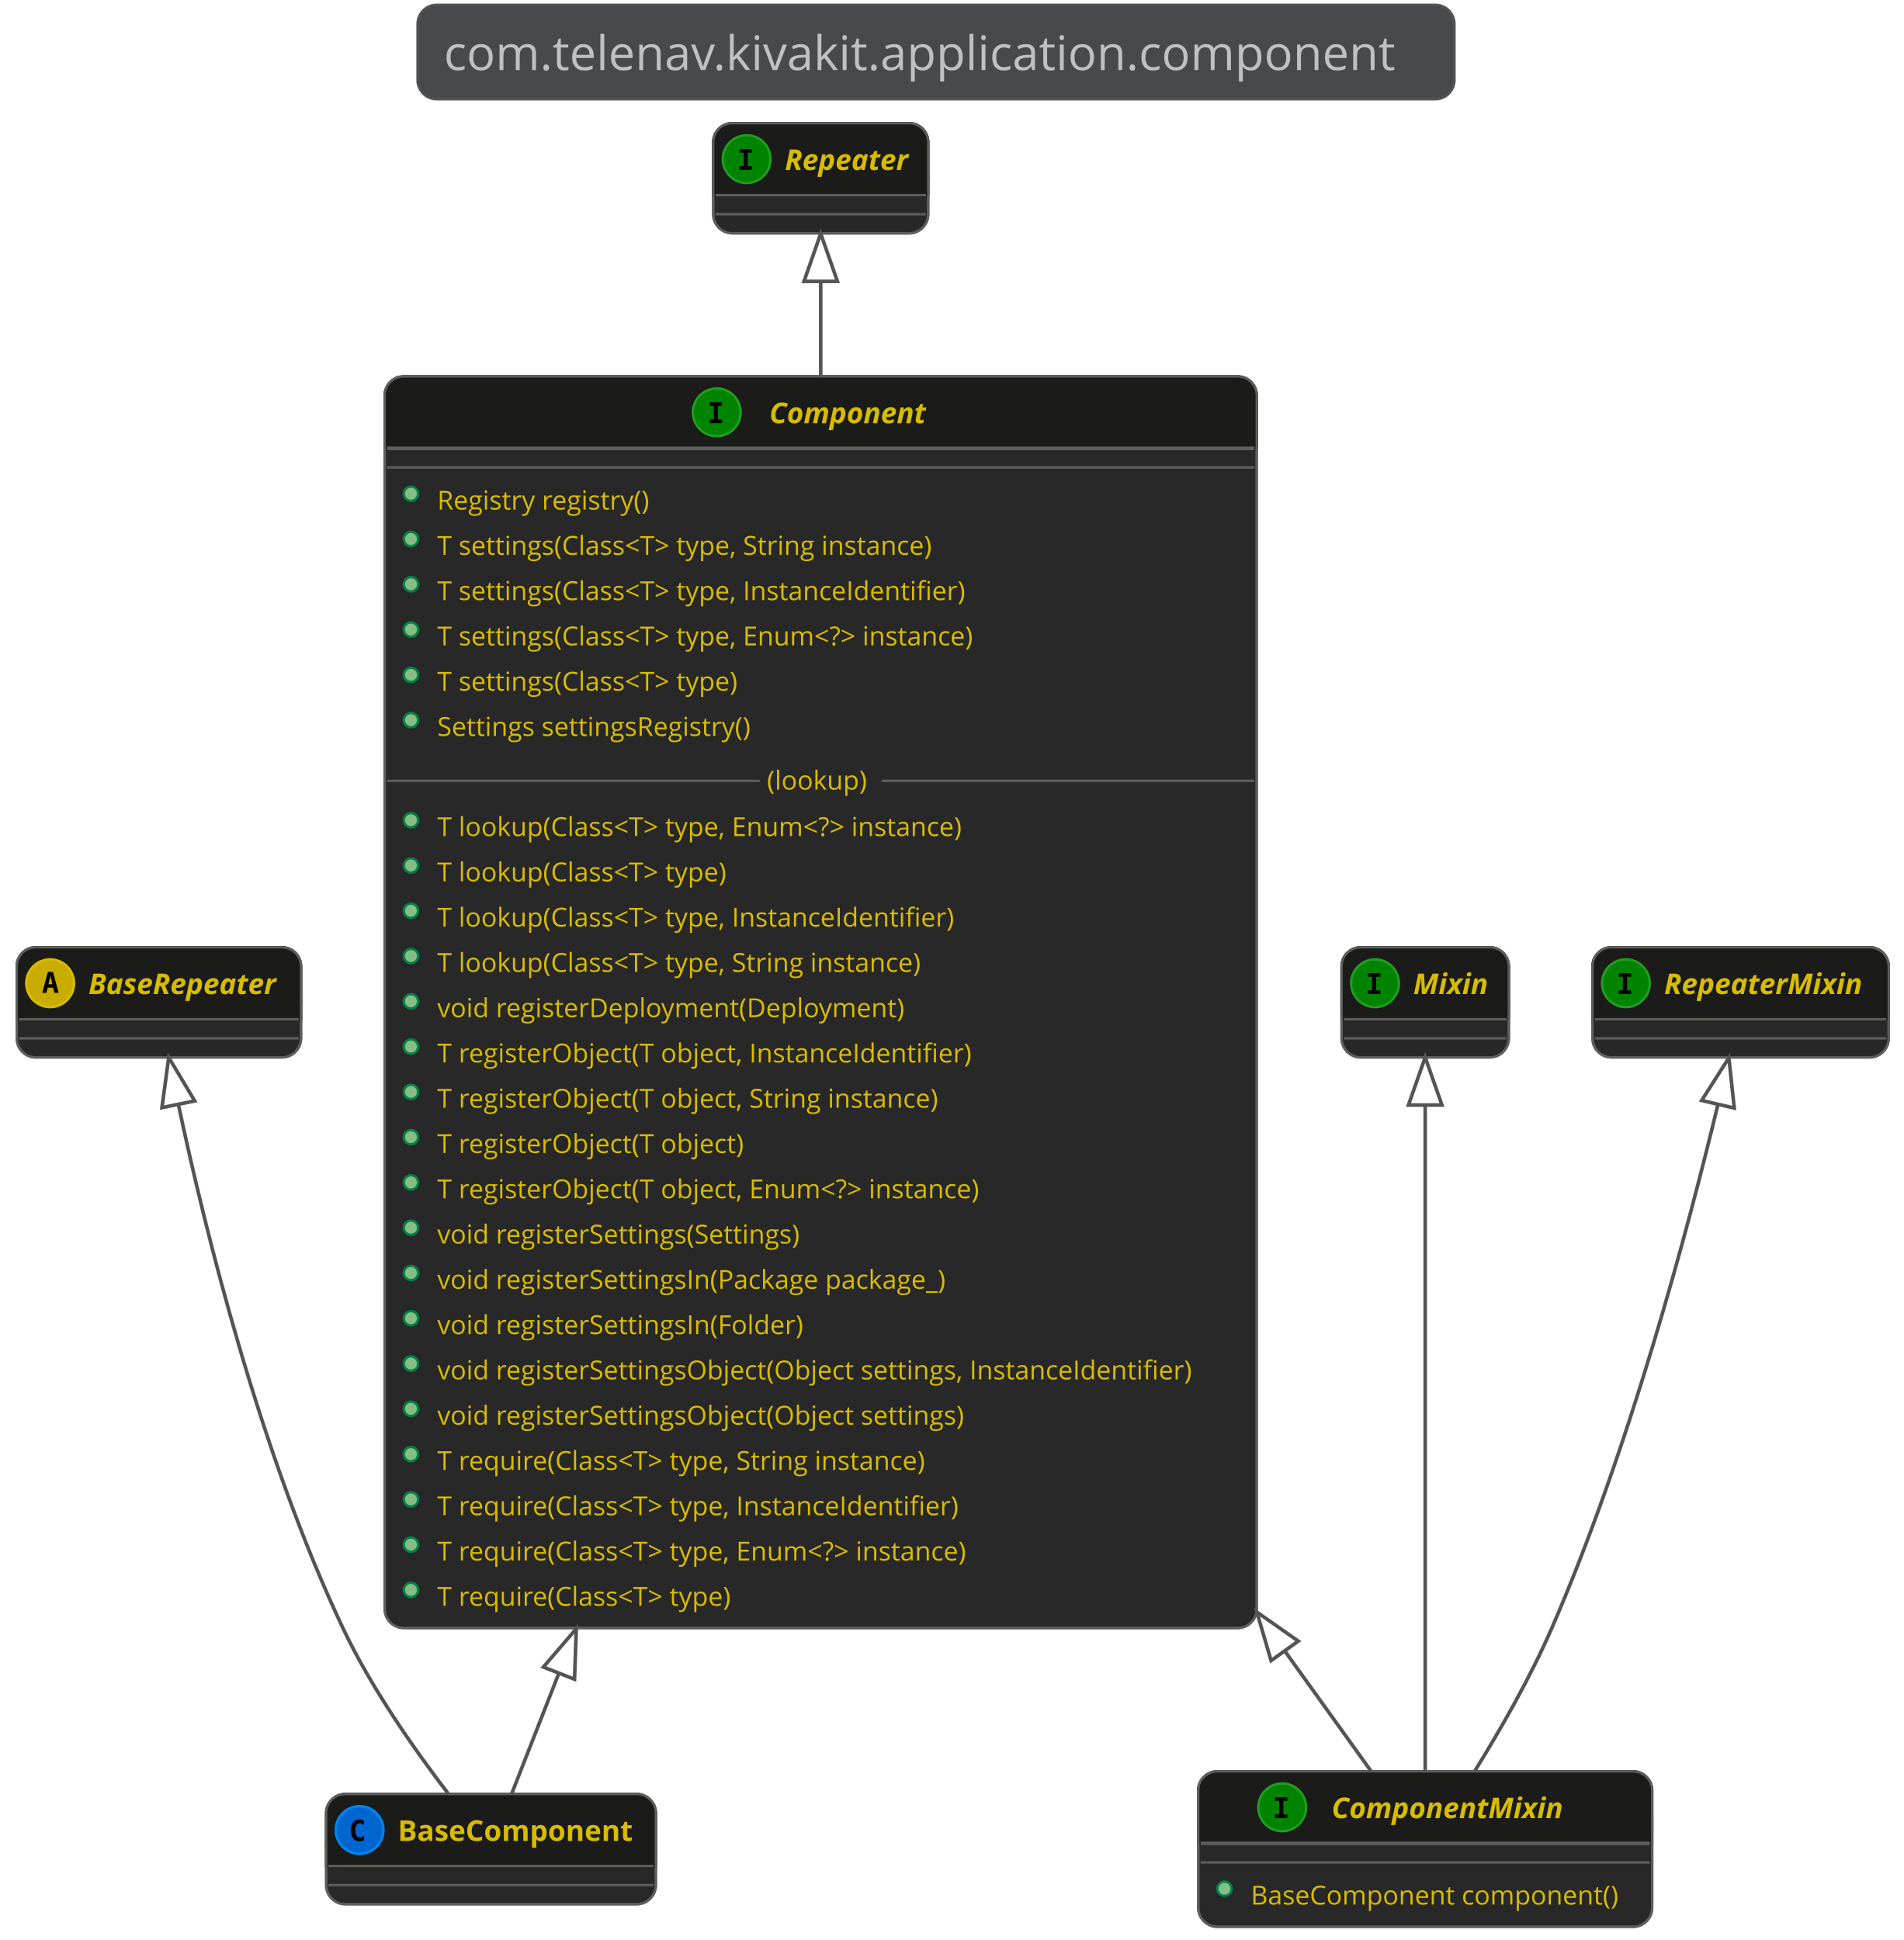
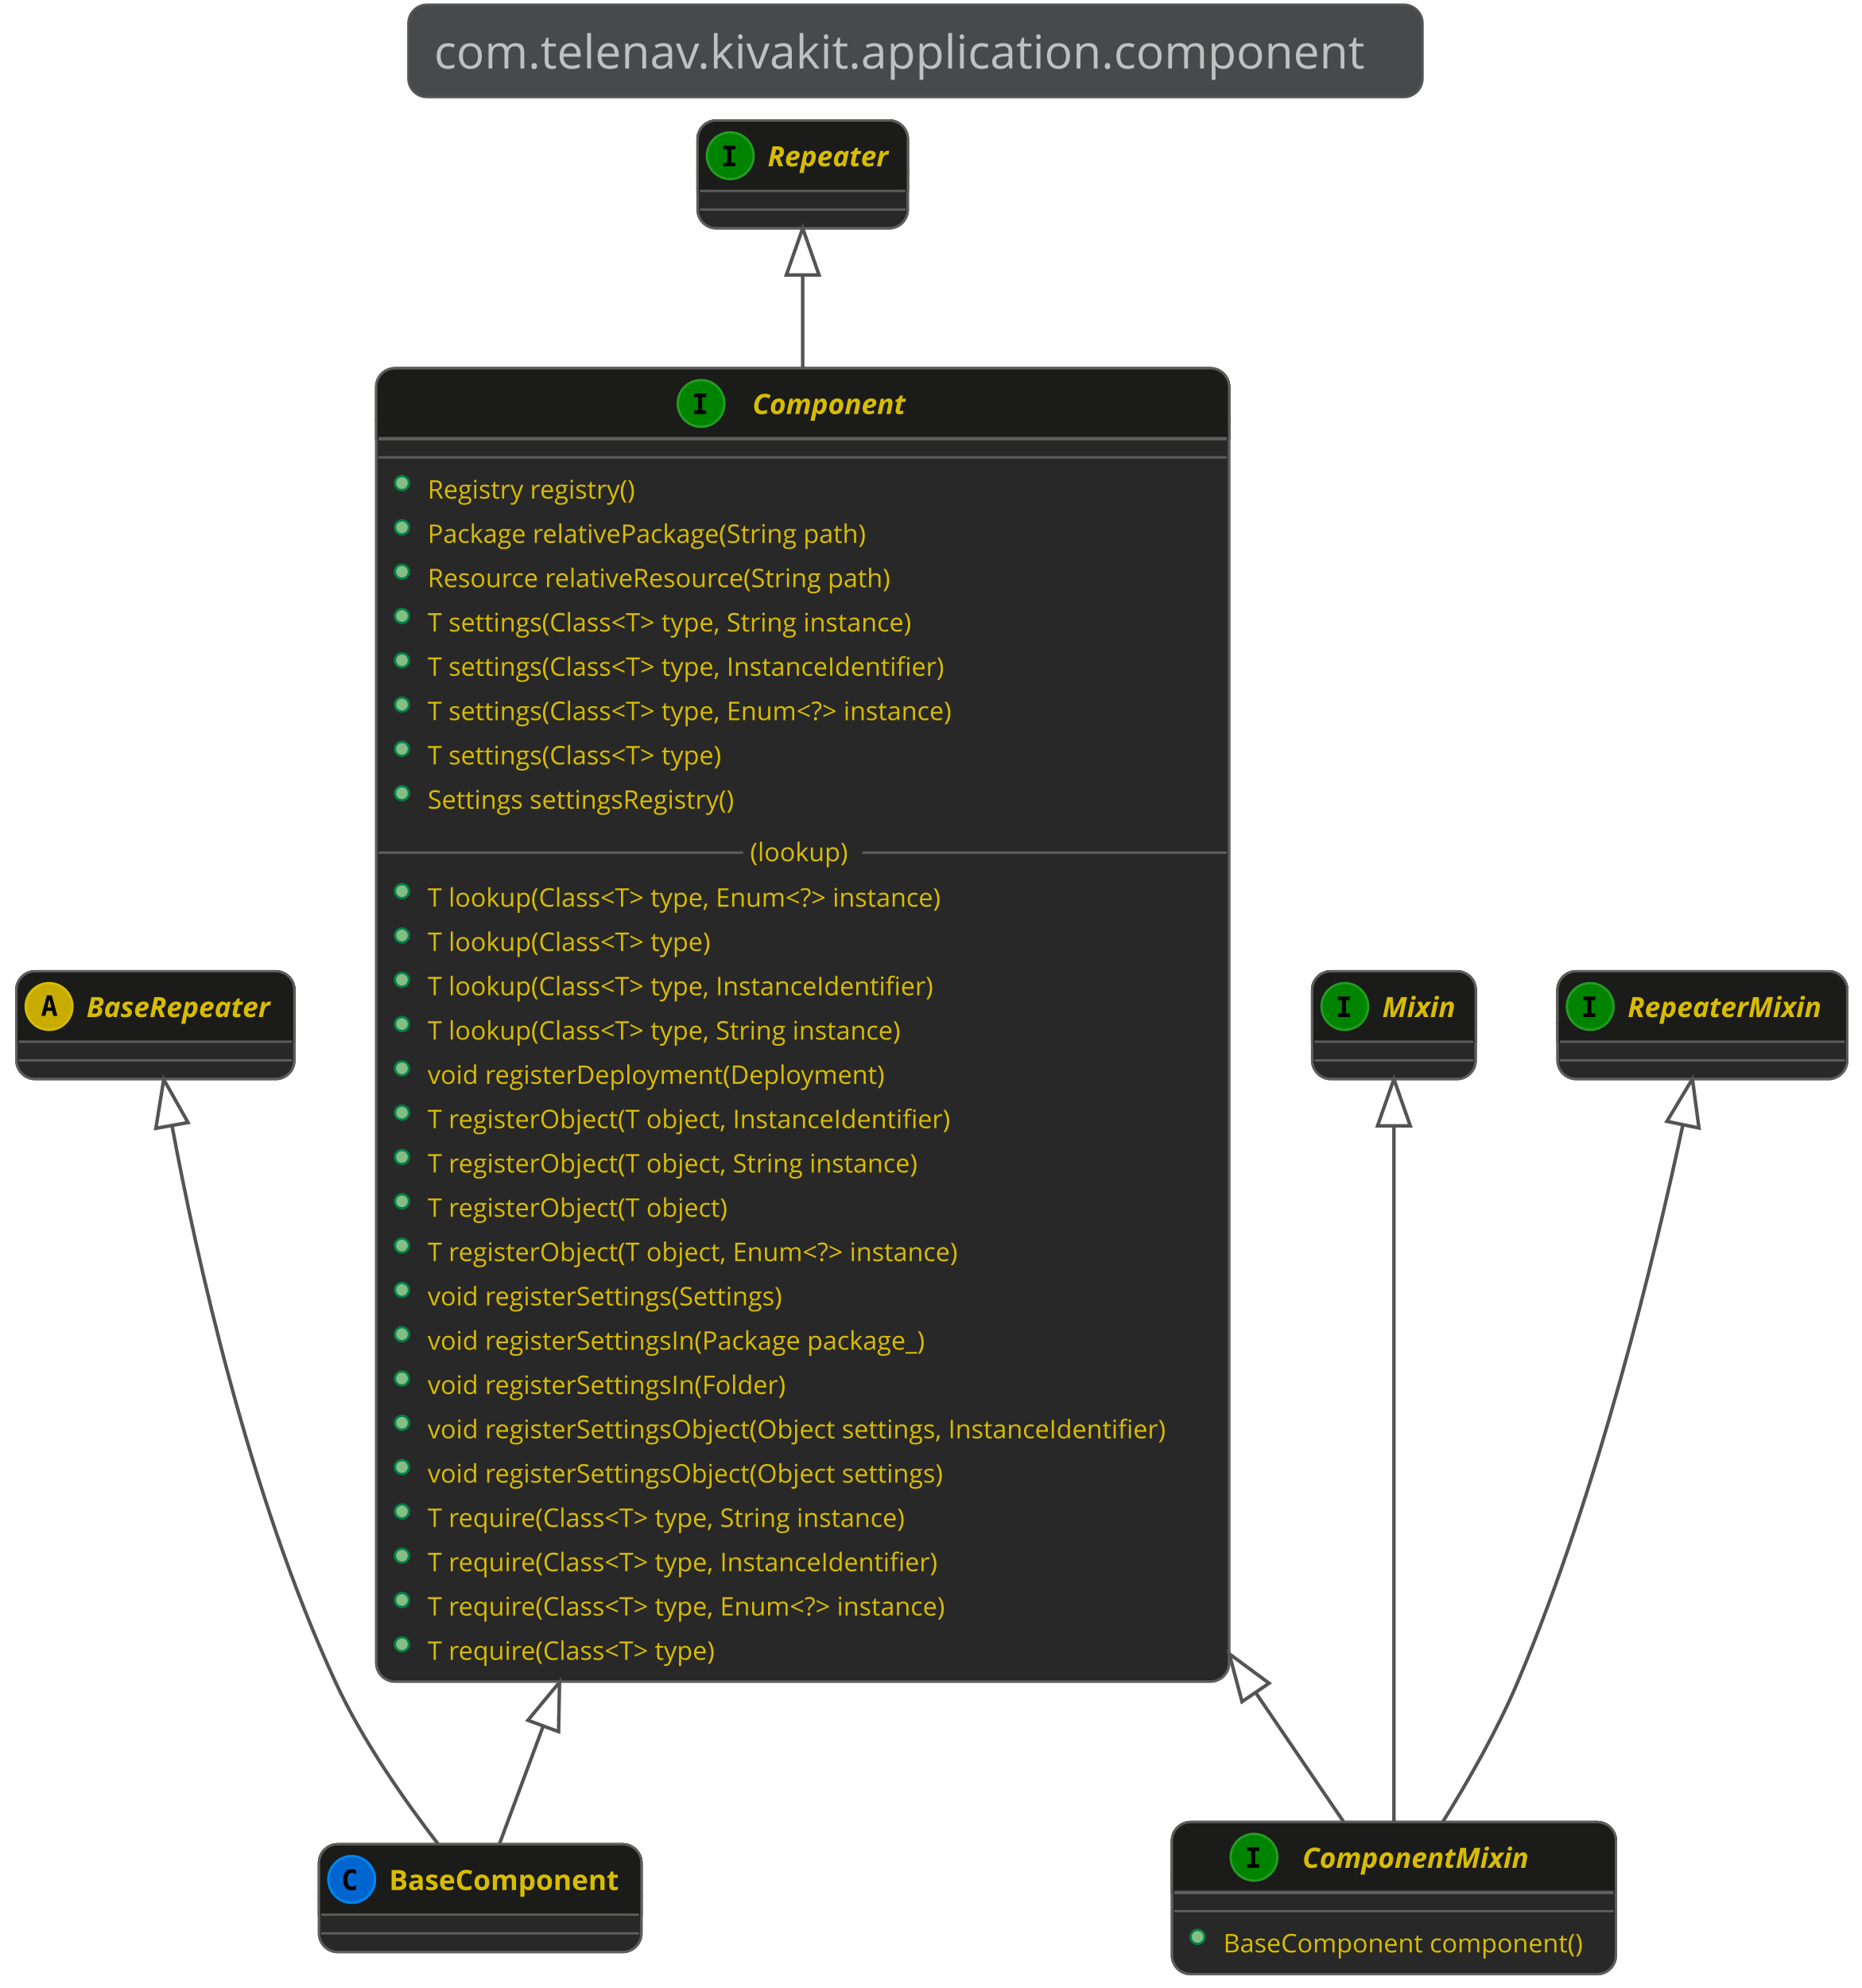
- <svg xmlns="http://www.w3.org/2000/svg" contentScriptType="application/ecmascript" contentStyleType="text/css" height="846.875px" preserveAspectRatio="none" style="width:830px;height:846px;background:#333333;" version="1.1" viewBox="0 0 830 846" width="830.208px" zoomAndPan="magnify">
+ <svg xmlns="http://www.w3.org/2000/svg" contentScriptType="application/ecmascript" contentStyleType="text/css" height="886.458px" preserveAspectRatio="none" style="width:830px;height:886px;background:#333333;" version="1.1" viewBox="0 0 830 886" width="830.208px" zoomAndPan="magnify">
  <defs />
  <g>
    <rect fill="#48494B" height="41.203" rx="8.333" ry="8.333" style="stroke:#545454;stroke-width:1.042;" width="452.083" x="182.031" y="2.083" />
    <text fill="#C0C0C0" font-family="Open Sans,Avenir,Nunito,Arial,Helvetica,SansSerif" font-size="20.833" lengthAdjust="spacing" textLength="429.167" x="193.49" y="30.558">com.telenav.kivakit.application.component</text>
-     <rect codeLine="6" fill="#282828" height="48.055" id="BaseRepeater" rx="8.333" ry="8.333" style="stroke:#5E5E5E;stroke-width:1.042;" width="123.958" x="7.292" y="413.078" />
-     <rect fill="#1B1B1A" height="31.388" rx="8.333" ry="8.333" style="stroke:#1B1B1A;stroke-width:1.042;" width="123.958" x="7.292" y="413.078" />
-     <rect fill="#1B1B1A" height="8.333" style="stroke:#1B1B1A;stroke-width:1.042;" width="123.958" x="7.292" y="436.133" />
-     <rect codeLine="6" fill="none" height="48.055" id="BaseRepeater" rx="8.333" ry="8.333" style="stroke:#5E5E5E;stroke-width:1.042;" width="123.958" x="7.292" y="413.078" />
-     <ellipse cx="21.875" cy="428.772" fill="#C8AC00" rx="10.417" ry="10.417" style="stroke:#D8BC00;stroke-width:1.042;" />
-     <path d="M21.989,425.474 L21.14,429.203 L22.843,429.203 Z M20.89,423.826 L23.094,423.826 L25.553,432.939 L23.753,432.939 L23.191,430.686 L20.78,430.686 L20.231,432.939 L18.431,432.939 Z " fill="#000000" />
-     <text fill="#D8BC00" font-family="Open Sans,Avenir,Nunito,Arial,Helvetica,SansSerif" font-size="12.5" font-style="italic" font-weight="bold" lengthAdjust="spacing" textLength="86.458" x="38.542" y="433.496">BaseRepeater</text>
-     <line style="stroke:#5E5E5E;stroke-width:1.042;" x1="8.333" x2="130.208" y1="444.466" y2="444.466" />
-     <line style="stroke:#5E5E5E;stroke-width:1.042;" x1="8.333" x2="130.208" y1="452.8" y2="452.8" />
-     <rect codeLine="48" fill="#282828" height="545.843" id="Component" rx="8.333" ry="8.333" style="stroke:#5E5E5E;stroke-width:1.042;" width="380.208" x="167.708" y="164.119" />
+     <rect codeLine="6" fill="#282828" height="48.055" id="BaseRepeater" rx="8.333" ry="8.333" style="stroke:#5E5E5E;stroke-width:1.042;" width="123.958" x="7.292" y="432.87" />
+     <rect fill="#1B1B1A" height="31.388" rx="8.333" ry="8.333" style="stroke:#1B1B1A;stroke-width:1.042;" width="123.958" x="7.292" y="432.87" />
+     <rect fill="#1B1B1A" height="8.333" style="stroke:#1B1B1A;stroke-width:1.042;" width="123.958" x="7.292" y="455.925" />
+     <rect codeLine="6" fill="none" height="48.055" id="BaseRepeater" rx="8.333" ry="8.333" style="stroke:#5E5E5E;stroke-width:1.042;" width="123.958" x="7.292" y="432.87" />
+     <ellipse cx="21.875" cy="448.564" fill="#C8AC00" rx="10.417" ry="10.417" style="stroke:#D8BC00;stroke-width:1.042;" />
+     <path d="M21.989,445.266 L21.14,448.995 L22.843,448.995 Z M20.89,443.618 L23.094,443.618 L25.553,452.73 L23.753,452.73 L23.191,450.478 L20.78,450.478 L20.231,452.73 L18.431,452.73 Z " fill="#000000" />
+     <text fill="#D8BC00" font-family="Open Sans,Avenir,Nunito,Arial,Helvetica,SansSerif" font-size="12.5" font-style="italic" font-weight="bold" lengthAdjust="spacing" textLength="86.458" x="38.542" y="453.288">BaseRepeater</text>
+     <line style="stroke:#5E5E5E;stroke-width:1.042;" x1="8.333" x2="130.208" y1="464.258" y2="464.258" />
+     <line style="stroke:#5E5E5E;stroke-width:1.042;" x1="8.333" x2="130.208" y1="472.591" y2="472.591" />
+     <rect codeLine="50" fill="#282828" height="585.333" id="Component" rx="8.333" ry="8.333" style="stroke:#5E5E5E;stroke-width:1.042;" width="380.208" x="167.708" y="164.119" />
    <rect fill="#1B1B1A" height="31.388" rx="8.333" ry="8.333" style="stroke:#1B1B1A;stroke-width:1.042;" width="380.208" x="167.708" y="164.119" />
    <rect fill="#1B1B1A" height="8.333" style="stroke:#1B1B1A;stroke-width:1.042;" width="380.208" x="167.708" y="187.174" />
-     <rect codeLine="48" fill="none" height="545.843" id="Component" rx="8.333" ry="8.333" style="stroke:#5E5E5E;stroke-width:1.042;" width="380.208" x="167.708" y="164.119" />
+     <rect codeLine="50" fill="none" height="585.333" id="Component" rx="8.333" ry="8.333" style="stroke:#5E5E5E;stroke-width:1.042;" width="380.208" x="167.708" y="164.119" />
    <ellipse cx="312.5" cy="179.814" fill="#008400" rx="10.417" ry="10.417" style="stroke:#239C23;stroke-width:1.042;" />
    <path d="M309.383,176.976 L309.383,175.389 L314.809,175.389 L314.809,176.976 L312.996,176.976 L312.996,182.914 L314.809,182.914 L314.809,184.501 L309.383,184.501 L309.383,182.914 L311.196,182.914 L311.196,176.976 Z " fill="#000000" />
    <text fill="#D8BC00" font-family="Open Sans,Avenir,Nunito,Arial,Helvetica,SansSerif" font-size="12.5" font-style="italic" font-weight="bold" lengthAdjust="spacing" textLength="76.042" x="335.417" y="184.538">Component</text>
    <line style="stroke:#5E5E5E;stroke-width:1.562;" x1="168.75" x2="546.875" y1="195.508" y2="195.508" />
    <line style="stroke:#5E5E5E;stroke-width:1.042;" x1="168.75" x2="546.875" y1="203.841" y2="203.841" />
    <ellipse cx="179.167" cy="215.299" fill="#84BE84" rx="3.125" ry="3.125" style="stroke:#038048;stroke-width:1.042;" />
    <text fill="#D8BC00" font-family="Open Sans,Avenir,Nunito,Arial,Helvetica,SansSerif" font-size="11.458" lengthAdjust="spacing" textLength="101.042" x="190.625" y="222.211">Registry registry()</text>
    <ellipse cx="179.167" cy="235.044" fill="#84BE84" rx="3.125" ry="3.125" style="stroke:#038048;stroke-width:1.042;" />
-     <text fill="#D8BC00" font-family="Open Sans,Avenir,Nunito,Arial,Helvetica,SansSerif" font-size="11.458" lengthAdjust="spacing" textLength="236.458" x="190.625" y="241.956">T settings(Class&lt;T&gt; type, String instance)</text>
+     <text fill="#D8BC00" font-family="Open Sans,Avenir,Nunito,Arial,Helvetica,SansSerif" font-size="11.458" lengthAdjust="spacing" textLength="203.125" x="190.625" y="241.956">Package relativePackage(String path)</text>
    <ellipse cx="179.167" cy="254.789" fill="#84BE84" rx="3.125" ry="3.125" style="stroke:#038048;stroke-width:1.042;" />
-     <text fill="#D8BC00" font-family="Open Sans,Avenir,Nunito,Arial,Helvetica,SansSerif" font-size="11.458" lengthAdjust="spacing" textLength="250" x="190.625" y="261.7">T settings(Class&lt;T&gt; type, InstanceIdentifier)</text>
+     <text fill="#D8BC00" font-family="Open Sans,Avenir,Nunito,Arial,Helvetica,SansSerif" font-size="11.458" lengthAdjust="spacing" textLength="217.708" x="190.625" y="261.7">Resource relativeResource(String path)</text>
    <ellipse cx="179.167" cy="274.534" fill="#84BE84" rx="3.125" ry="3.125" style="stroke:#038048;stroke-width:1.042;" />
-     <text fill="#D8BC00" font-family="Open Sans,Avenir,Nunito,Arial,Helvetica,SansSerif" font-size="11.458" lengthAdjust="spacing" textLength="258.333" x="190.625" y="281.445">T settings(Class&lt;T&gt; type, Enum&lt;?&gt; instance)</text>
+     <text fill="#D8BC00" font-family="Open Sans,Avenir,Nunito,Arial,Helvetica,SansSerif" font-size="11.458" lengthAdjust="spacing" textLength="236.458" x="190.625" y="281.445">T settings(Class&lt;T&gt; type, String instance)</text>
    <ellipse cx="179.167" cy="294.279" fill="#84BE84" rx="3.125" ry="3.125" style="stroke:#038048;stroke-width:1.042;" />
-     <text fill="#D8BC00" font-family="Open Sans,Avenir,Nunito,Arial,Helvetica,SansSerif" font-size="11.458" lengthAdjust="spacing" textLength="146.875" x="190.625" y="301.19">T settings(Class&lt;T&gt; type)</text>
+     <text fill="#D8BC00" font-family="Open Sans,Avenir,Nunito,Arial,Helvetica,SansSerif" font-size="11.458" lengthAdjust="spacing" textLength="250" x="190.625" y="301.19">T settings(Class&lt;T&gt; type, InstanceIdentifier)</text>
    <ellipse cx="179.167" cy="314.024" fill="#84BE84" rx="3.125" ry="3.125" style="stroke:#038048;stroke-width:1.042;" />
-     <text fill="#D8BC00" font-family="Open Sans,Avenir,Nunito,Arial,Helvetica,SansSerif" font-size="11.458" lengthAdjust="spacing" textLength="146.875" x="190.625" y="320.935">Settings settingsRegistry()</text>
-     <ellipse cx="179.167" cy="357.68" fill="#84BE84" rx="3.125" ry="3.125" style="stroke:#038048;stroke-width:1.042;" />
-     <text fill="#D8BC00" font-family="Open Sans,Avenir,Nunito,Arial,Helvetica,SansSerif" font-size="11.458" lengthAdjust="spacing" textLength="252.083" x="190.625" y="364.591">T lookup(Class&lt;T&gt; type, Enum&lt;?&gt; instance)</text>
-     <ellipse cx="179.167" cy="377.425" fill="#84BE84" rx="3.125" ry="3.125" style="stroke:#038048;stroke-width:1.042;" />
-     <text fill="#D8BC00" font-family="Open Sans,Avenir,Nunito,Arial,Helvetica,SansSerif" font-size="11.458" lengthAdjust="spacing" textLength="140.625" x="190.625" y="384.336">T lookup(Class&lt;T&gt; type)</text>
+     <text fill="#D8BC00" font-family="Open Sans,Avenir,Nunito,Arial,Helvetica,SansSerif" font-size="11.458" lengthAdjust="spacing" textLength="258.333" x="190.625" y="320.935">T settings(Class&lt;T&gt; type, Enum&lt;?&gt; instance)</text>
+     <ellipse cx="179.167" cy="333.769" fill="#84BE84" rx="3.125" ry="3.125" style="stroke:#038048;stroke-width:1.042;" />
+     <text fill="#D8BC00" font-family="Open Sans,Avenir,Nunito,Arial,Helvetica,SansSerif" font-size="11.458" lengthAdjust="spacing" textLength="146.875" x="190.625" y="340.68">T settings(Class&lt;T&gt; type)</text>
+     <ellipse cx="179.167" cy="353.514" fill="#84BE84" rx="3.125" ry="3.125" style="stroke:#038048;stroke-width:1.042;" />
+     <text fill="#D8BC00" font-family="Open Sans,Avenir,Nunito,Arial,Helvetica,SansSerif" font-size="11.458" lengthAdjust="spacing" textLength="146.875" x="190.625" y="360.425">Settings settingsRegistry()</text>
    <ellipse cx="179.167" cy="397.17" fill="#84BE84" rx="3.125" ry="3.125" style="stroke:#038048;stroke-width:1.042;" />
-     <text fill="#D8BC00" font-family="Open Sans,Avenir,Nunito,Arial,Helvetica,SansSerif" font-size="11.458" lengthAdjust="spacing" textLength="243.75" x="190.625" y="404.081">T lookup(Class&lt;T&gt; type, InstanceIdentifier)</text>
+     <text fill="#D8BC00" font-family="Open Sans,Avenir,Nunito,Arial,Helvetica,SansSerif" font-size="11.458" lengthAdjust="spacing" textLength="252.083" x="190.625" y="404.081">T lookup(Class&lt;T&gt; type, Enum&lt;?&gt; instance)</text>
    <ellipse cx="179.167" cy="416.915" fill="#84BE84" rx="3.125" ry="3.125" style="stroke:#038048;stroke-width:1.042;" />
-     <text fill="#D8BC00" font-family="Open Sans,Avenir,Nunito,Arial,Helvetica,SansSerif" font-size="11.458" lengthAdjust="spacing" textLength="230.208" x="190.625" y="423.826">T lookup(Class&lt;T&gt; type, String instance)</text>
+     <text fill="#D8BC00" font-family="Open Sans,Avenir,Nunito,Arial,Helvetica,SansSerif" font-size="11.458" lengthAdjust="spacing" textLength="140.625" x="190.625" y="423.826">T lookup(Class&lt;T&gt; type)</text>
    <ellipse cx="179.167" cy="436.66" fill="#84BE84" rx="3.125" ry="3.125" style="stroke:#038048;stroke-width:1.042;" />
-     <text fill="#D8BC00" font-family="Open Sans,Avenir,Nunito,Arial,Helvetica,SansSerif" font-size="11.458" lengthAdjust="spacing" textLength="212.5" x="190.625" y="443.571">void registerDeployment(Deployment)</text>
+     <text fill="#D8BC00" font-family="Open Sans,Avenir,Nunito,Arial,Helvetica,SansSerif" font-size="11.458" lengthAdjust="spacing" textLength="243.75" x="190.625" y="443.571">T lookup(Class&lt;T&gt; type, InstanceIdentifier)</text>
    <ellipse cx="179.167" cy="456.405" fill="#84BE84" rx="3.125" ry="3.125" style="stroke:#038048;stroke-width:1.042;" />
-     <text fill="#D8BC00" font-family="Open Sans,Avenir,Nunito,Arial,Helvetica,SansSerif" font-size="11.458" lengthAdjust="spacing" textLength="246.875" x="190.625" y="463.316">T registerObject(T object, InstanceIdentifier)</text>
+     <text fill="#D8BC00" font-family="Open Sans,Avenir,Nunito,Arial,Helvetica,SansSerif" font-size="11.458" lengthAdjust="spacing" textLength="230.208" x="190.625" y="463.316">T lookup(Class&lt;T&gt; type, String instance)</text>
    <ellipse cx="179.167" cy="476.149" fill="#84BE84" rx="3.125" ry="3.125" style="stroke:#038048;stroke-width:1.042;" />
-     <text fill="#D8BC00" font-family="Open Sans,Avenir,Nunito,Arial,Helvetica,SansSerif" font-size="11.458" lengthAdjust="spacing" textLength="233.333" x="190.625" y="483.061">T registerObject(T object, String instance)</text>
+     <text fill="#D8BC00" font-family="Open Sans,Avenir,Nunito,Arial,Helvetica,SansSerif" font-size="11.458" lengthAdjust="spacing" textLength="212.5" x="190.625" y="483.061">void registerDeployment(Deployment)</text>
    <ellipse cx="179.167" cy="495.894" fill="#84BE84" rx="3.125" ry="3.125" style="stroke:#038048;stroke-width:1.042;" />
-     <text fill="#D8BC00" font-family="Open Sans,Avenir,Nunito,Arial,Helvetica,SansSerif" font-size="11.458" lengthAdjust="spacing" textLength="143.75" x="190.625" y="502.806">T registerObject(T object)</text>
+     <text fill="#D8BC00" font-family="Open Sans,Avenir,Nunito,Arial,Helvetica,SansSerif" font-size="11.458" lengthAdjust="spacing" textLength="246.875" x="190.625" y="502.806">T registerObject(T object, InstanceIdentifier)</text>
    <ellipse cx="179.167" cy="515.639" fill="#84BE84" rx="3.125" ry="3.125" style="stroke:#038048;stroke-width:1.042;" />
-     <text fill="#D8BC00" font-family="Open Sans,Avenir,Nunito,Arial,Helvetica,SansSerif" font-size="11.458" lengthAdjust="spacing" textLength="255.208" x="190.625" y="522.551">T registerObject(T object, Enum&lt;?&gt; instance)</text>
+     <text fill="#D8BC00" font-family="Open Sans,Avenir,Nunito,Arial,Helvetica,SansSerif" font-size="11.458" lengthAdjust="spacing" textLength="233.333" x="190.625" y="522.551">T registerObject(T object, String instance)</text>
    <ellipse cx="179.167" cy="535.384" fill="#84BE84" rx="3.125" ry="3.125" style="stroke:#038048;stroke-width:1.042;" />
-     <text fill="#D8BC00" font-family="Open Sans,Avenir,Nunito,Arial,Helvetica,SansSerif" font-size="11.458" lengthAdjust="spacing" textLength="168.75" x="190.625" y="542.295">void registerSettings(Settings)</text>
+     <text fill="#D8BC00" font-family="Open Sans,Avenir,Nunito,Arial,Helvetica,SansSerif" font-size="11.458" lengthAdjust="spacing" textLength="143.75" x="190.625" y="542.295">T registerObject(T object)</text>
    <ellipse cx="179.167" cy="555.129" fill="#84BE84" rx="3.125" ry="3.125" style="stroke:#038048;stroke-width:1.042;" />
-     <text fill="#D8BC00" font-family="Open Sans,Avenir,Nunito,Arial,Helvetica,SansSerif" font-size="11.458" lengthAdjust="spacing" textLength="234.375" x="190.625" y="562.04">void registerSettingsIn(Package package_)</text>
+     <text fill="#D8BC00" font-family="Open Sans,Avenir,Nunito,Arial,Helvetica,SansSerif" font-size="11.458" lengthAdjust="spacing" textLength="255.208" x="190.625" y="562.04">T registerObject(T object, Enum&lt;?&gt; instance)</text>
    <ellipse cx="179.167" cy="574.874" fill="#84BE84" rx="3.125" ry="3.125" style="stroke:#038048;stroke-width:1.042;" />
-     <text fill="#D8BC00" font-family="Open Sans,Avenir,Nunito,Arial,Helvetica,SansSerif" font-size="11.458" lengthAdjust="spacing" textLength="169.792" x="190.625" y="581.785">void registerSettingsIn(Folder)</text>
+     <text fill="#D8BC00" font-family="Open Sans,Avenir,Nunito,Arial,Helvetica,SansSerif" font-size="11.458" lengthAdjust="spacing" textLength="168.75" x="190.625" y="581.785">void registerSettings(Settings)</text>
    <ellipse cx="179.167" cy="594.619" fill="#84BE84" rx="3.125" ry="3.125" style="stroke:#038048;stroke-width:1.042;" />
-     <text fill="#D8BC00" font-family="Open Sans,Avenir,Nunito,Arial,Helvetica,SansSerif" font-size="11.458" lengthAdjust="spacing" textLength="347.917" x="190.625" y="601.53">void registerSettingsObject(Object settings, InstanceIdentifier)</text>
+     <text fill="#D8BC00" font-family="Open Sans,Avenir,Nunito,Arial,Helvetica,SansSerif" font-size="11.458" lengthAdjust="spacing" textLength="234.375" x="190.625" y="601.53">void registerSettingsIn(Package package_)</text>
    <ellipse cx="179.167" cy="614.364" fill="#84BE84" rx="3.125" ry="3.125" style="stroke:#038048;stroke-width:1.042;" />
-     <text fill="#D8BC00" font-family="Open Sans,Avenir,Nunito,Arial,Helvetica,SansSerif" font-size="11.458" lengthAdjust="spacing" textLength="244.792" x="190.625" y="621.275">void registerSettingsObject(Object settings)</text>
+     <text fill="#D8BC00" font-family="Open Sans,Avenir,Nunito,Arial,Helvetica,SansSerif" font-size="11.458" lengthAdjust="spacing" textLength="169.792" x="190.625" y="621.275">void registerSettingsIn(Folder)</text>
    <ellipse cx="179.167" cy="634.109" fill="#84BE84" rx="3.125" ry="3.125" style="stroke:#038048;stroke-width:1.042;" />
-     <text fill="#D8BC00" font-family="Open Sans,Avenir,Nunito,Arial,Helvetica,SansSerif" font-size="11.458" lengthAdjust="spacing" textLength="232.292" x="190.625" y="641.02">T require(Class&lt;T&gt; type, String instance)</text>
+     <text fill="#D8BC00" font-family="Open Sans,Avenir,Nunito,Arial,Helvetica,SansSerif" font-size="11.458" lengthAdjust="spacing" textLength="347.917" x="190.625" y="641.02">void registerSettingsObject(Object settings, InstanceIdentifier)</text>
    <ellipse cx="179.167" cy="653.853" fill="#84BE84" rx="3.125" ry="3.125" style="stroke:#038048;stroke-width:1.042;" />
-     <text fill="#D8BC00" font-family="Open Sans,Avenir,Nunito,Arial,Helvetica,SansSerif" font-size="11.458" lengthAdjust="spacing" textLength="245.833" x="190.625" y="660.765">T require(Class&lt;T&gt; type, InstanceIdentifier)</text>
+     <text fill="#D8BC00" font-family="Open Sans,Avenir,Nunito,Arial,Helvetica,SansSerif" font-size="11.458" lengthAdjust="spacing" textLength="244.792" x="190.625" y="660.765">void registerSettingsObject(Object settings)</text>
    <ellipse cx="179.167" cy="673.598" fill="#84BE84" rx="3.125" ry="3.125" style="stroke:#038048;stroke-width:1.042;" />
-     <text fill="#D8BC00" font-family="Open Sans,Avenir,Nunito,Arial,Helvetica,SansSerif" font-size="11.458" lengthAdjust="spacing" textLength="254.167" x="190.625" y="680.509">T require(Class&lt;T&gt; type, Enum&lt;?&gt; instance)</text>
+     <text fill="#D8BC00" font-family="Open Sans,Avenir,Nunito,Arial,Helvetica,SansSerif" font-size="11.458" lengthAdjust="spacing" textLength="232.292" x="190.625" y="680.509">T require(Class&lt;T&gt; type, String instance)</text>
    <ellipse cx="179.167" cy="693.343" fill="#84BE84" rx="3.125" ry="3.125" style="stroke:#038048;stroke-width:1.042;" />
-     <text fill="#D8BC00" font-family="Open Sans,Avenir,Nunito,Arial,Helvetica,SansSerif" font-size="11.458" lengthAdjust="spacing" textLength="142.708" x="190.625" y="700.254">T require(Class&lt;T&gt; type)</text>
-     <line style="stroke:#5E5E5E;stroke-width:1.042;" x1="168.75" x2="331.25" y1="340.516" y2="340.516" />
-     <text fill="#D8BC00" font-family="Open Sans,Avenir,Nunito,Arial,Helvetica,SansSerif" font-size="11.458" lengthAdjust="spacing" textLength="46.875" x="334.375" y="344.326">(lookup)</text>
-     <line style="stroke:#5E5E5E;stroke-width:1.042;" x1="384.375" x2="546.875" y1="340.516" y2="340.516" />
-     <rect codeLine="12" fill="#282828" height="48.055" id="BaseComponent" rx="8.333" ry="8.333" style="stroke:#5E5E5E;stroke-width:1.042;" width="143.75" x="142.188" y="782.349" />
-     <rect fill="#1B1B1A" height="31.388" rx="8.333" ry="8.333" style="stroke:#1B1B1A;stroke-width:1.042;" width="143.75" x="142.188" y="782.349" />
-     <rect fill="#1B1B1A" height="8.333" style="stroke:#1B1B1A;stroke-width:1.042;" width="143.75" x="142.188" y="805.404" />
-     <rect codeLine="12" fill="none" height="48.055" id="BaseComponent" rx="8.333" ry="8.333" style="stroke:#5E5E5E;stroke-width:1.042;" width="143.75" x="142.188" y="782.349" />
-     <ellipse cx="156.771" cy="798.043" fill="#0066CF" rx="10.417" ry="10.417" style="stroke:#0086EF;stroke-width:1.042;" />
-     <path d="M158.681,802.468 Q158.254,802.688 157.784,802.797 Q157.314,802.907 156.795,802.907 Q154.952,802.907 153.982,801.693 Q153.011,800.478 153.011,798.183 Q153.011,795.882 153.982,794.668 Q154.952,793.453 156.795,793.453 Q157.314,793.453 157.79,793.563 Q158.266,793.673 158.681,793.892 L158.681,795.894 Q158.217,795.467 157.781,795.269 Q157.345,795.07 156.881,795.07 Q155.892,795.07 155.388,795.855 Q154.885,796.639 154.885,798.183 Q154.885,799.721 155.388,800.506 Q155.892,801.29 156.881,801.29 Q157.345,801.29 157.781,801.091 Q158.217,800.893 158.681,800.466 Z " fill="#000000" />
-     <text fill="#D8BC00" font-family="Open Sans,Avenir,Nunito,Arial,Helvetica,SansSerif" font-size="12.5" font-weight="bold" lengthAdjust="spacing" textLength="106.25" x="173.438" y="802.767">BaseComponent</text>
-     <line style="stroke:#5E5E5E;stroke-width:1.042;" x1="143.229" x2="284.896" y1="813.737" y2="813.737" />
-     <line style="stroke:#5E5E5E;stroke-width:1.042;" x1="143.229" x2="284.896" y1="822.07" y2="822.07" />
+     <text fill="#D8BC00" font-family="Open Sans,Avenir,Nunito,Arial,Helvetica,SansSerif" font-size="11.458" lengthAdjust="spacing" textLength="245.833" x="190.625" y="700.254">T require(Class&lt;T&gt; type, InstanceIdentifier)</text>
+     <ellipse cx="179.167" cy="713.088" fill="#84BE84" rx="3.125" ry="3.125" style="stroke:#038048;stroke-width:1.042;" />
+     <text fill="#D8BC00" font-family="Open Sans,Avenir,Nunito,Arial,Helvetica,SansSerif" font-size="11.458" lengthAdjust="spacing" textLength="254.167" x="190.625" y="719.999">T require(Class&lt;T&gt; type, Enum&lt;?&gt; instance)</text>
+     <ellipse cx="179.167" cy="732.833" fill="#84BE84" rx="3.125" ry="3.125" style="stroke:#038048;stroke-width:1.042;" />
+     <text fill="#D8BC00" font-family="Open Sans,Avenir,Nunito,Arial,Helvetica,SansSerif" font-size="11.458" lengthAdjust="spacing" textLength="142.708" x="190.625" y="739.744">T require(Class&lt;T&gt; type)</text>
+     <line style="stroke:#5E5E5E;stroke-width:1.042;" x1="168.75" x2="331.25" y1="380.006" y2="380.006" />
+     <text fill="#D8BC00" font-family="Open Sans,Avenir,Nunito,Arial,Helvetica,SansSerif" font-size="11.458" lengthAdjust="spacing" textLength="46.875" x="334.375" y="383.815">(lookup)</text>
+     <line style="stroke:#5E5E5E;stroke-width:1.042;" x1="384.375" x2="546.875" y1="380.006" y2="380.006" />
+     <rect codeLine="12" fill="#282828" height="48.055" id="BaseComponent" rx="8.333" ry="8.333" style="stroke:#5E5E5E;stroke-width:1.042;" width="143.75" x="142.188" y="821.932" />
+     <rect fill="#1B1B1A" height="31.388" rx="8.333" ry="8.333" style="stroke:#1B1B1A;stroke-width:1.042;" width="143.75" x="142.188" y="821.932" />
+     <rect fill="#1B1B1A" height="8.333" style="stroke:#1B1B1A;stroke-width:1.042;" width="143.75" x="142.188" y="844.987" />
+     <rect codeLine="12" fill="none" height="48.055" id="BaseComponent" rx="8.333" ry="8.333" style="stroke:#5E5E5E;stroke-width:1.042;" width="143.75" x="142.188" y="821.932" />
+     <ellipse cx="156.771" cy="837.626" fill="#0066CF" rx="10.417" ry="10.417" style="stroke:#0086EF;stroke-width:1.042;" />
+     <path d="M158.681,842.051 Q158.254,842.271 157.784,842.381 Q157.314,842.491 156.795,842.491 Q154.952,842.491 153.982,841.276 Q153.011,840.061 153.011,837.766 Q153.011,835.466 153.982,834.251 Q154.952,833.036 156.795,833.036 Q157.314,833.036 157.79,833.146 Q158.266,833.256 158.681,833.476 L158.681,835.478 Q158.217,835.051 157.781,834.852 Q157.345,834.654 156.881,834.654 Q155.892,834.654 155.388,835.438 Q154.885,836.222 154.885,837.766 Q154.885,839.305 155.388,840.089 Q155.892,840.873 156.881,840.873 Q157.345,840.873 157.781,840.675 Q158.217,840.476 158.681,840.049 Z " fill="#000000" />
+     <text fill="#D8BC00" font-family="Open Sans,Avenir,Nunito,Arial,Helvetica,SansSerif" font-size="12.5" font-weight="bold" lengthAdjust="spacing" textLength="106.25" x="173.438" y="842.35">BaseComponent</text>
+     <line style="stroke:#5E5E5E;stroke-width:1.042;" x1="143.229" x2="284.896" y1="853.32" y2="853.32" />
+     <line style="stroke:#5E5E5E;stroke-width:1.042;" x1="143.229" x2="284.896" y1="861.654" y2="861.654" />
    <rect codeLine="16" fill="#282828" height="48.055" id="Repeater" rx="8.333" ry="8.333" style="stroke:#5E5E5E;stroke-width:1.042;" width="93.75" x="310.938" y="53.703" />
    <rect fill="#1B1B1A" height="31.388" rx="8.333" ry="8.333" style="stroke:#1B1B1A;stroke-width:1.042;" width="93.75" x="310.938" y="53.703" />
    <rect fill="#1B1B1A" height="8.333" style="stroke:#1B1B1A;stroke-width:1.042;" width="93.75" x="310.938" y="76.758" />
    <rect codeLine="16" fill="none" height="48.055" id="Repeater" rx="8.333" ry="8.333" style="stroke:#5E5E5E;stroke-width:1.042;" width="93.75" x="310.938" y="53.703" />
    <ellipse cx="325.521" cy="69.397" fill="#008400" rx="10.417" ry="10.417" style="stroke:#239C23;stroke-width:1.042;" />
    <path d="M322.404,66.559 L322.404,64.972 L327.83,64.972 L327.83,66.559 L326.017,66.559 L326.017,72.498 L327.83,72.498 L327.83,74.085 L322.404,74.085 L322.404,72.498 L324.217,72.498 L324.217,66.559 Z " fill="#000000" />
    <text fill="#D8BC00" font-family="Open Sans,Avenir,Nunito,Arial,Helvetica,SansSerif" font-size="12.5" font-style="italic" font-weight="bold" lengthAdjust="spacing" textLength="56.25" x="342.188" y="74.121">Repeater</text>
    <line style="stroke:#5E5E5E;stroke-width:1.042;" x1="311.979" x2="403.646" y1="85.091" y2="85.091" />
    <line style="stroke:#5E5E5E;stroke-width:1.042;" x1="311.979" x2="403.646" y1="93.424" y2="93.424" />
-     <rect codeLine="49" fill="#282828" height="48.055" id="Mixin" rx="8.333" ry="8.333" style="stroke:#5E5E5E;stroke-width:1.042;" width="72.917" x="584.896" y="413.078" />
-     <rect fill="#1B1B1A" height="31.388" rx="8.333" ry="8.333" style="stroke:#1B1B1A;stroke-width:1.042;" width="72.917" x="584.896" y="413.078" />
-     <rect fill="#1B1B1A" height="8.333" style="stroke:#1B1B1A;stroke-width:1.042;" width="72.917" x="584.896" y="436.133" />
-     <rect codeLine="49" fill="none" height="48.055" id="Mixin" rx="8.333" ry="8.333" style="stroke:#5E5E5E;stroke-width:1.042;" width="72.917" x="584.896" y="413.078" />
-     <ellipse cx="599.479" cy="428.772" fill="#008400" rx="10.417" ry="10.417" style="stroke:#239C23;stroke-width:1.042;" />
-     <path d="M596.362,425.934 L596.362,424.347 L601.788,424.347 L601.788,425.934 L599.976,425.934 L599.976,431.873 L601.788,431.873 L601.788,433.459 L596.362,433.459 L596.362,431.873 L598.175,431.873 L598.175,425.934 Z " fill="#000000" />
-     <text fill="#D8BC00" font-family="Open Sans,Avenir,Nunito,Arial,Helvetica,SansSerif" font-size="12.5" font-style="italic" font-weight="bold" lengthAdjust="spacing" textLength="35.417" x="616.146" y="433.496">Mixin</text>
-     <line style="stroke:#5E5E5E;stroke-width:1.042;" x1="585.938" x2="656.771" y1="444.466" y2="444.466" />
-     <line style="stroke:#5E5E5E;stroke-width:1.042;" x1="585.938" x2="656.771" y1="452.8" y2="452.8" />
-     <rect codeLine="50" fill="#282828" height="48.055" id="RepeaterMixin" rx="8.333" ry="8.333" style="stroke:#5E5E5E;stroke-width:1.042;" width="129.167" x="694.271" y="413.078" />
-     <rect fill="#1B1B1A" height="31.388" rx="8.333" ry="8.333" style="stroke:#1B1B1A;stroke-width:1.042;" width="129.167" x="694.271" y="413.078" />
-     <rect fill="#1B1B1A" height="8.333" style="stroke:#1B1B1A;stroke-width:1.042;" width="129.167" x="694.271" y="436.133" />
-     <rect codeLine="50" fill="none" height="48.055" id="RepeaterMixin" rx="8.333" ry="8.333" style="stroke:#5E5E5E;stroke-width:1.042;" width="129.167" x="694.271" y="413.078" />
-     <ellipse cx="708.854" cy="428.772" fill="#008400" rx="10.417" ry="10.417" style="stroke:#239C23;stroke-width:1.042;" />
-     <path d="M705.737,425.934 L705.737,424.347 L711.163,424.347 L711.163,425.934 L709.351,425.934 L709.351,431.873 L711.163,431.873 L711.163,433.459 L705.737,433.459 L705.737,431.873 L707.55,431.873 L707.55,425.934 Z " fill="#000000" />
-     <text fill="#D8BC00" font-family="Open Sans,Avenir,Nunito,Arial,Helvetica,SansSerif" font-size="12.5" font-style="italic" font-weight="bold" lengthAdjust="spacing" textLength="91.667" x="725.521" y="433.496">RepeaterMixin</text>
-     <line style="stroke:#5E5E5E;stroke-width:1.042;" x1="695.312" x2="822.396" y1="444.466" y2="444.466" />
-     <line style="stroke:#5E5E5E;stroke-width:1.042;" x1="695.312" x2="822.396" y1="452.8" y2="452.8" />
-     <rect codeLine="54" fill="#282828" height="67.8" id="ComponentMixin" rx="8.333" ry="8.333" style="stroke:#5E5E5E;stroke-width:1.042;" width="197.917" x="522.396" y="772.453" />
-     <rect fill="#1B1B1A" height="31.388" rx="8.333" ry="8.333" style="stroke:#1B1B1A;stroke-width:1.042;" width="197.917" x="522.396" y="772.453" />
-     <rect fill="#1B1B1A" height="8.333" style="stroke:#1B1B1A;stroke-width:1.042;" width="197.917" x="522.396" y="795.508" />
-     <rect codeLine="54" fill="none" height="67.8" id="ComponentMixin" rx="8.333" ry="8.333" style="stroke:#5E5E5E;stroke-width:1.042;" width="197.917" x="522.396" y="772.453" />
-     <ellipse cx="559.01" cy="788.147" fill="#008400" rx="10.417" ry="10.417" style="stroke:#239C23;stroke-width:1.042;" />
-     <path d="M555.894,785.309 L555.894,783.722 L561.32,783.722 L561.32,785.309 L559.507,785.309 L559.507,791.248 L561.32,791.248 L561.32,792.835 L555.894,792.835 L555.894,791.248 L557.706,791.248 L557.706,785.309 Z " fill="#000000" />
-     <text fill="#D8BC00" font-family="Open Sans,Avenir,Nunito,Arial,Helvetica,SansSerif" font-size="12.5" font-style="italic" font-weight="bold" lengthAdjust="spacing" textLength="111.458" x="580.573" y="792.871">ComponentMixin</text>
-     <line style="stroke:#5E5E5E;stroke-width:1.562;" x1="523.438" x2="719.271" y1="803.841" y2="803.841" />
-     <line style="stroke:#5E5E5E;stroke-width:1.042;" x1="523.438" x2="719.271" y1="812.174" y2="812.174" />
-     <ellipse cx="533.854" cy="823.633" fill="#84BE84" rx="3.125" ry="3.125" style="stroke:#038048;stroke-width:1.042;" />
-     <text fill="#D8BC00" font-family="Open Sans,Avenir,Nunito,Arial,Helvetica,SansSerif" font-size="11.458" lengthAdjust="spacing" textLength="165.625" x="545.312" y="830.544">BaseComponent component()</text>
-     <path codeLine="10" d="M77.771,481.651 C89.458,536.64 113.271,633.276 149.479,709.953 C161.938,736.338 181.198,763.63 195.438,782.213 " fill="none" id="BaseRepeater-backto-BaseComponent" style="stroke:#545454;stroke-width:1.562;" />
-     <polygon fill="none" points="70.604,483.015,73.562,461.14,84.896,480.088,70.604,483.015" style="stroke:#545454;stroke-width:1.562;" />
-     <path codeLine="11" d="M243.552,729.932 C235.302,751.026 228.198,769.151 223.042,782.338 " fill="none" id="Component-backto-BaseComponent" style="stroke:#545454;stroke-width:1.562;" />
-     <polygon fill="none" points="236.885,726.974,251.271,710.224,250.469,732.286,236.885,726.974" style="stroke:#545454;stroke-width:1.562;" />
-     <path codeLine="17" d="M357.812,122.984 C357.812,134.974 357.812,148.869 357.812,164.015 " fill="none" id="Repeater-backto-Component" style="stroke:#545454;stroke-width:1.562;" />
-     <polygon fill="none" points="350.521,122.703,357.812,101.87,365.104,122.703,350.521,122.703" style="stroke:#545454;stroke-width:1.562;" />
-     <path codeLine="51" d="M560.177,720.036 C574.677,740.224 587.552,758.172 597.708,772.317 " fill="none" id="Component-backto-ComponentMixin" style="stroke:#545454;stroke-width:1.562;" />
-     <polygon fill="none" points="554.167,724.161,547.948,702.984,566.01,715.661,554.167,724.161" style="stroke:#545454;stroke-width:1.562;" />
-     <path codeLine="52" d="M621.354,481.995 C621.354,556.515 621.354,706.067 621.354,772.349 " fill="none" id="Mixin-backto-ComponentMixin" style="stroke:#545454;stroke-width:1.562;" />
-     <polygon fill="none" points="614.062,481.88,621.354,461.046,628.646,481.88,614.062,481.88" style="stroke:#545454;stroke-width:1.562;" />
-     <path codeLine="53" d="M748.969,481.661 C735.833,536.297 710.312,632.192 676.562,709.953 C667.198,731.526 654.083,754.38 642.99,772.286 " fill="none" id="RepeaterMixin-backto-ComponentMixin" style="stroke:#545454;stroke-width:1.562;" />
-     <polygon fill="none" points="741.896,479.89,753.75,461.265,756.094,483.213,741.896,479.89" style="stroke:#545454;stroke-width:1.562;" />
+     <rect codeLine="51" fill="#282828" height="48.055" id="Mixin" rx="8.333" ry="8.333" style="stroke:#5E5E5E;stroke-width:1.042;" width="72.917" x="584.896" y="432.87" />
+     <rect fill="#1B1B1A" height="31.388" rx="8.333" ry="8.333" style="stroke:#1B1B1A;stroke-width:1.042;" width="72.917" x="584.896" y="432.87" />
+     <rect fill="#1B1B1A" height="8.333" style="stroke:#1B1B1A;stroke-width:1.042;" width="72.917" x="584.896" y="455.925" />
+     <rect codeLine="51" fill="none" height="48.055" id="Mixin" rx="8.333" ry="8.333" style="stroke:#5E5E5E;stroke-width:1.042;" width="72.917" x="584.896" y="432.87" />
+     <ellipse cx="599.479" cy="448.564" fill="#008400" rx="10.417" ry="10.417" style="stroke:#239C23;stroke-width:1.042;" />
+     <path d="M596.362,445.726 L596.362,444.139 L601.788,444.139 L601.788,445.726 L599.976,445.726 L599.976,451.664 L601.788,451.664 L601.788,453.251 L596.362,453.251 L596.362,451.664 L598.175,451.664 L598.175,445.726 Z " fill="#000000" />
+     <text fill="#D8BC00" font-family="Open Sans,Avenir,Nunito,Arial,Helvetica,SansSerif" font-size="12.5" font-style="italic" font-weight="bold" lengthAdjust="spacing" textLength="35.417" x="616.146" y="453.288">Mixin</text>
+     <line style="stroke:#5E5E5E;stroke-width:1.042;" x1="585.938" x2="656.771" y1="464.258" y2="464.258" />
+     <line style="stroke:#5E5E5E;stroke-width:1.042;" x1="585.938" x2="656.771" y1="472.591" y2="472.591" />
+     <rect codeLine="52" fill="#282828" height="48.055" id="RepeaterMixin" rx="8.333" ry="8.333" style="stroke:#5E5E5E;stroke-width:1.042;" width="129.167" x="694.271" y="432.87" />
+     <rect fill="#1B1B1A" height="31.388" rx="8.333" ry="8.333" style="stroke:#1B1B1A;stroke-width:1.042;" width="129.167" x="694.271" y="432.87" />
+     <rect fill="#1B1B1A" height="8.333" style="stroke:#1B1B1A;stroke-width:1.042;" width="129.167" x="694.271" y="455.925" />
+     <rect codeLine="52" fill="none" height="48.055" id="RepeaterMixin" rx="8.333" ry="8.333" style="stroke:#5E5E5E;stroke-width:1.042;" width="129.167" x="694.271" y="432.87" />
+     <ellipse cx="708.854" cy="448.564" fill="#008400" rx="10.417" ry="10.417" style="stroke:#239C23;stroke-width:1.042;" />
+     <path d="M705.737,445.726 L705.737,444.139 L711.163,444.139 L711.163,445.726 L709.351,445.726 L709.351,451.664 L711.163,451.664 L711.163,453.251 L705.737,453.251 L705.737,451.664 L707.55,451.664 L707.55,445.726 Z " fill="#000000" />
+     <text fill="#D8BC00" font-family="Open Sans,Avenir,Nunito,Arial,Helvetica,SansSerif" font-size="12.5" font-style="italic" font-weight="bold" lengthAdjust="spacing" textLength="91.667" x="725.521" y="453.288">RepeaterMixin</text>
+     <line style="stroke:#5E5E5E;stroke-width:1.042;" x1="695.312" x2="822.396" y1="464.258" y2="464.258" />
+     <line style="stroke:#5E5E5E;stroke-width:1.042;" x1="695.312" x2="822.396" y1="472.591" y2="472.591" />
+     <rect codeLine="56" fill="#282828" height="67.8" id="ComponentMixin" rx="8.333" ry="8.333" style="stroke:#5E5E5E;stroke-width:1.042;" width="197.917" x="522.396" y="812.036" />
+     <rect fill="#1B1B1A" height="31.388" rx="8.333" ry="8.333" style="stroke:#1B1B1A;stroke-width:1.042;" width="197.917" x="522.396" y="812.036" />
+     <rect fill="#1B1B1A" height="8.333" style="stroke:#1B1B1A;stroke-width:1.042;" width="197.917" x="522.396" y="835.091" />
+     <rect codeLine="56" fill="none" height="67.8" id="ComponentMixin" rx="8.333" ry="8.333" style="stroke:#5E5E5E;stroke-width:1.042;" width="197.917" x="522.396" y="812.036" />
+     <ellipse cx="559.01" cy="827.73" fill="#008400" rx="10.417" ry="10.417" style="stroke:#239C23;stroke-width:1.042;" />
+     <path d="M555.894,824.892 L555.894,823.305 L561.32,823.305 L561.32,824.892 L559.507,824.892 L559.507,830.831 L561.32,830.831 L561.32,832.418 L555.894,832.418 L555.894,830.831 L557.706,830.831 L557.706,824.892 Z " fill="#000000" />
+     <text fill="#D8BC00" font-family="Open Sans,Avenir,Nunito,Arial,Helvetica,SansSerif" font-size="12.5" font-style="italic" font-weight="bold" lengthAdjust="spacing" textLength="111.458" x="580.573" y="832.454">ComponentMixin</text>
+     <line style="stroke:#5E5E5E;stroke-width:1.562;" x1="523.438" x2="719.271" y1="843.424" y2="843.424" />
+     <line style="stroke:#5E5E5E;stroke-width:1.042;" x1="523.438" x2="719.271" y1="851.758" y2="851.758" />
+     <ellipse cx="533.854" cy="863.216" fill="#84BE84" rx="3.125" ry="3.125" style="stroke:#038048;stroke-width:1.042;" />
+     <text fill="#D8BC00" font-family="Open Sans,Avenir,Nunito,Arial,Helvetica,SansSerif" font-size="11.458" lengthAdjust="spacing" textLength="165.625" x="545.312" y="870.127">BaseComponent component()</text>
+     <path codeLine="10" d="M76.677,501.682 C87.583,560.14 110.948,665.963 149.479,749.536 C161.698,776.036 180.99,803.317 195.302,821.859 " fill="none" id="BaseRepeater-backto-BaseComponent" style="stroke:#545454;stroke-width:1.562;" />
+     <polygon fill="none" points="69.479,502.87,72.99,481.078,83.833,500.296,69.479,502.87" style="stroke:#545454;stroke-width:1.562;" />
+     <path codeLine="11" d="M242.104,769.37 C234.271,790.432 227.573,808.474 222.688,821.64 " fill="none" id="Component-backto-BaseComponent" style="stroke:#545454;stroke-width:1.562;" />
+     <polygon fill="none" points="235.323,766.682,249.417,749.692,248.99,771.755,235.323,766.682" style="stroke:#545454;stroke-width:1.562;" />
+     <path codeLine="17" d="M357.812,122.817 C357.812,134.807 357.812,148.755 357.812,163.994 " fill="none" id="Repeater-backto-Component" style="stroke:#545454;stroke-width:1.562;" />
+     <polygon fill="none" points="350.521,122.557,357.812,101.724,365.104,122.557,350.521,122.557" style="stroke:#545454;stroke-width:1.562;" />
+     <path codeLine="53" d="M559.688,754.297 C575,776.776 588.531,796.651 598.979,812.005 " fill="none" id="Component-backto-ComponentMixin" style="stroke:#545454;stroke-width:1.562;" />
+     <polygon fill="none" points="553.646,758.38,547.948,737.057,565.698,750.172,553.646,758.38" style="stroke:#545454;stroke-width:1.562;" />
+     <path codeLine="54" d="M621.354,501.942 C621.354,580.338 621.354,742.276 621.354,811.88 " fill="none" id="Mixin-backto-ComponentMixin" style="stroke:#545454;stroke-width:1.562;" />
+     <polygon fill="none" points="614.062,501.755,621.354,480.921,628.646,501.755,614.062,501.755" style="stroke:#545454;stroke-width:1.562;" />
+     <path codeLine="55" d="M750.167,501.286 C737.771,559.286 712.469,664.62 676.562,749.536 C667.406,771.203 654.302,794.047 643.156,811.942 " fill="none" id="RepeaterMixin-backto-ComponentMixin" style="stroke:#545454;stroke-width:1.562;" />
+     <polygon fill="none" points="743.042,499.755,754.417,480.849,757.323,502.724,743.042,499.755" style="stroke:#545454;stroke-width:1.562;" />
  </g>
</svg>
